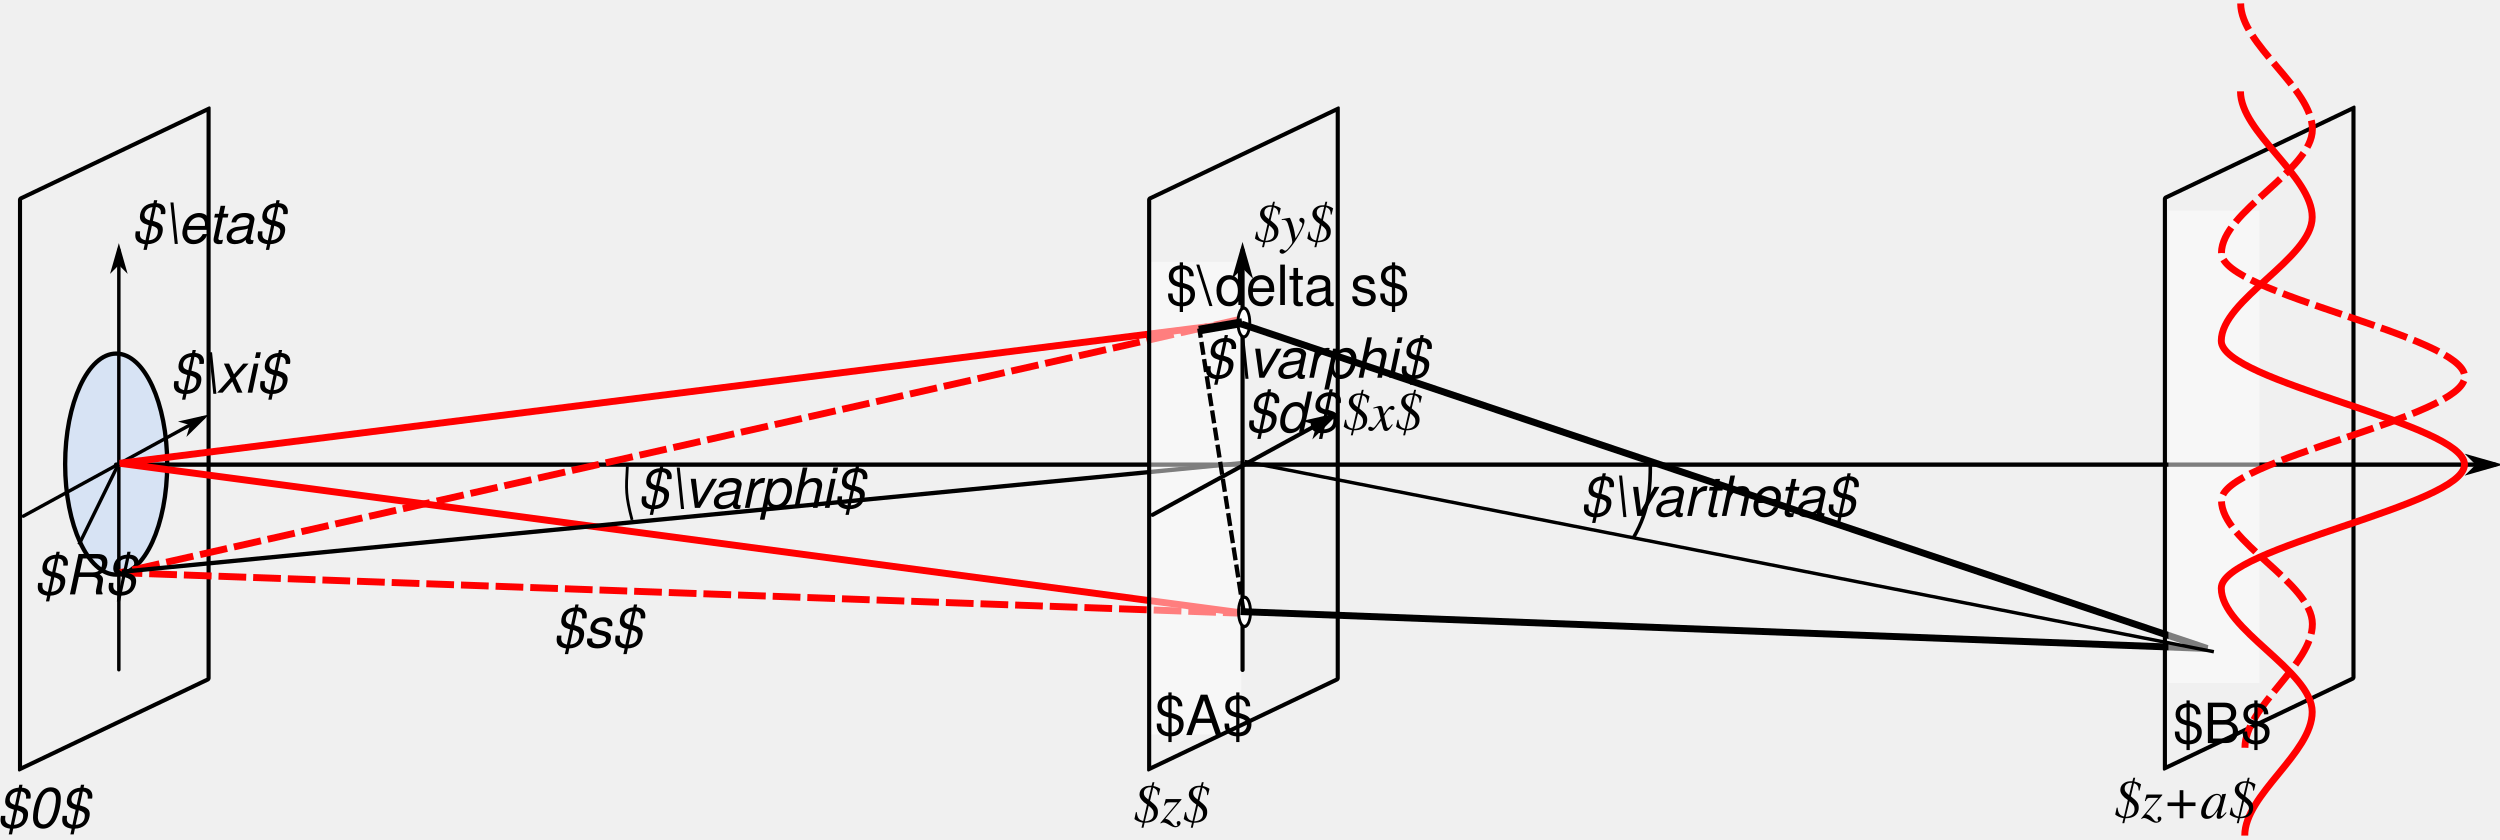
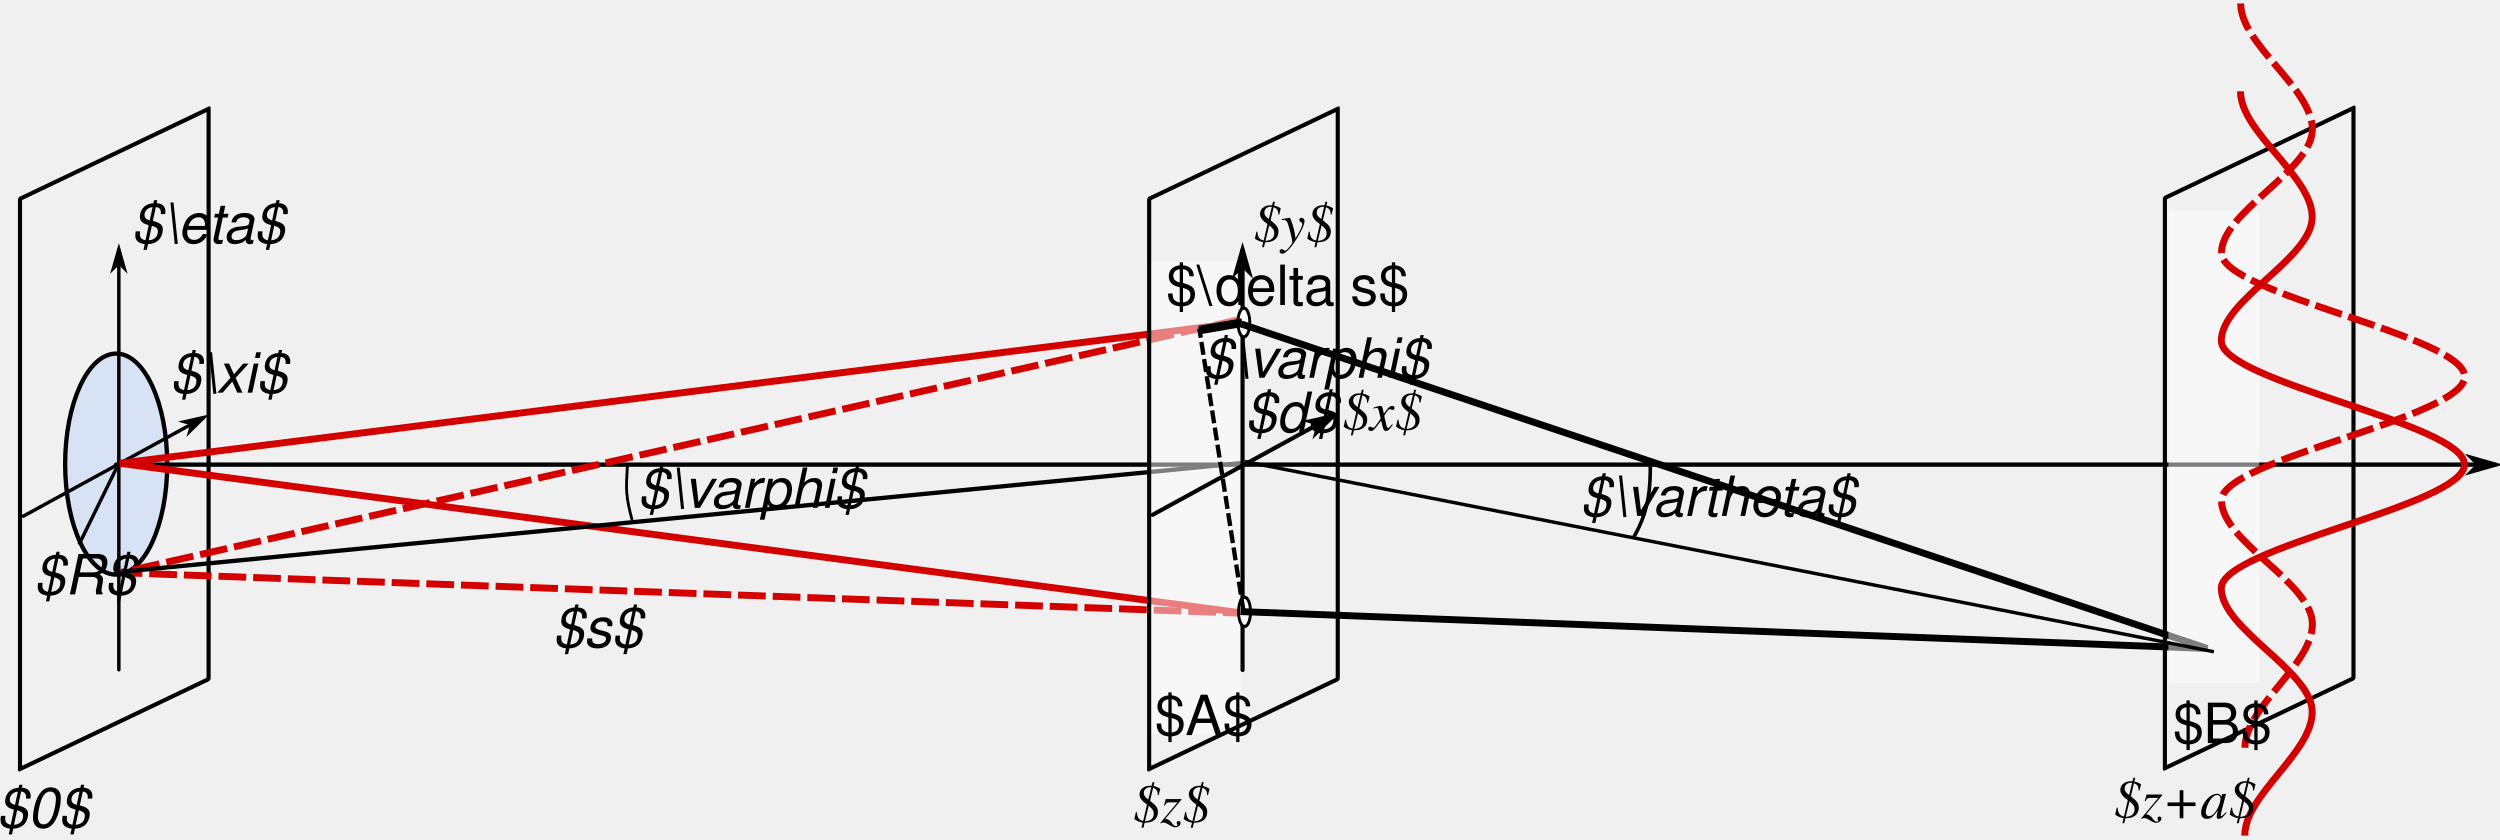
<svg xmlns="http://www.w3.org/2000/svg" xmlns:xlink="http://www.w3.org/1999/xlink" width="721.321" height="242.099" id="svg2" version="1.0">
  <defs id="defs4">
    <marker orient="auto" refY="0" refX="0" id="Arrow1Mend" style="overflow:visible">
      <path id="path4291" d="M 0,0 5,-5 -12.5,0 5,5 0,0 z" style="fill-rule:evenodd;stroke:#000000;stroke-width:1pt" transform="matrix(-0.4,0,0,-0.4,-4,0)" />
    </marker>
    <linearGradient id="linearGradient3975">
      <stop style="stop-color:#ff0000;stop-opacity:0;" offset="0" id="stop3977" />
      <stop id="stop3995" offset="0.107" style="stop-color:#ff0000;stop-opacity:0.125;" />
      <stop id="stop3993" offset="0.195" style="stop-color:#ff0000;stop-opacity:0;" />
      <stop id="stop3991" offset="0.307" style="stop-color:#ff0000;stop-opacity:0.251;" />
      <stop id="stop3989" offset="0.398" style="stop-color:#ff0000;stop-opacity:0;" />
      <stop style="stop-color:#ff0000;stop-opacity:0.502;" offset="0.517" id="stop3997" />
      <stop id="stop3987" offset="0.615" style="stop-color:#ff0000;stop-opacity:0;" />
      <stop id="stop3983" offset="0.695" style="stop-color:#ff0000;stop-opacity:0.251;" />
      <stop style="stop-color:#ff0000;stop-opacity:0;" offset="0.787" id="stop3985" />
      <stop id="stop3999" offset="0.901" style="stop-color:#ff0000;stop-opacity:0.125;" />
      <stop style="stop-color:#ff0000;stop-opacity:0;" offset="1" id="stop3979" />
    </linearGradient>
    <marker orient="auto" refY="0" refX="0" id="Arrow1Mstart" style="overflow:visible">
      <path id="path5117" d="M 0,0 5,-5 -12.5,0 5,5 0,0 z" style="fill-rule:evenodd;stroke:#000000;stroke-width:1pt;marker-start:none" transform="matrix(0.4,0,0,0.4,4,0)" />
    </marker>
    <marker orient="auto" refY="0" refX="0" id="Arrow1Sstart" style="overflow:visible">
      <path id="path5123" d="M 0,0 5,-5 -12.5,0 5,5 0,0 z" style="fill-rule:evenodd;stroke:#000000;stroke-width:1pt;marker-start:none" transform="matrix(0.2,0,0,0.2,1.2,0)" />
    </marker>
    <marker orient="auto" refY="0" refX="0" id="Arrow2Sstart" style="overflow:visible">
      <path id="path5141" style="font-size:12px;fill-rule:evenodd;stroke-width:0.625;stroke-linejoin:round" d="M 8.719,4.034 -2.207,0.016 8.719,-4.002 c -1.745,2.372 -1.735,5.617 -6e-7,8.035 z" transform="matrix(0.3,0,0,0.3,-0.69,0)" />
    </marker>
    <marker orient="auto" refY="0" refX="0" id="Arrow2Lstart" style="overflow:visible">
      <path id="path5129" style="font-size:12px;fill-rule:evenodd;stroke-width:0.625;stroke-linejoin:round" d="M 8.719,4.034 -2.207,0.016 8.719,-4.002 c -1.745,2.372 -1.735,5.617 -6e-7,8.035 z" transform="matrix(1.1,0,0,1.1,1.1,0)" />
    </marker>
    <marker orient="auto" refY="0" refX="0" id="Arrow1Lstart" style="overflow:visible">
      <path id="path5111" d="M 0,0 5,-5 -12.5,0 5,5 0,0 z" style="fill-rule:evenodd;stroke:#000000;stroke-width:1pt;marker-start:none" transform="matrix(0.8,0,0,0.8,10,0)" />
    </marker>
    <marker orient="auto" refY="0" refX="0" id="Arrow1Lend" style="overflow:visible">
      <path id="path5114" d="M 0,0 5,-5 -12.5,0 5,5 0,0 z" style="fill-rule:evenodd;stroke:#000000;stroke-width:1pt;marker-start:none" transform="matrix(-0.8,0,0,-0.8,-10,0)" />
    </marker>
    <linearGradient xlink:href="#linearGradient3975-4" id="linearGradient3981-1" x1="240.857" y1="285.142" x2="241.473" y2="450.206" gradientUnits="userSpaceOnUse" gradientTransform="matrix(1.186871,0,0,1,0,-449.4429)" />
    <linearGradient id="linearGradient3975-4">
      <stop style="stop-color:#ff0000;stop-opacity:0;" offset="0" id="stop3977-9" />
      <stop id="stop3995-4" offset="0.107" style="stop-color:#ff0000;stop-opacity:0.125;" />
      <stop id="stop3993-0" offset="0.195" style="stop-color:#ff0000;stop-opacity:0;" />
      <stop id="stop3991-9" offset="0.307" style="stop-color:#ff0000;stop-opacity:0.251;" />
      <stop id="stop3989-9" offset="0.398" style="stop-color:#ff0000;stop-opacity:0;" />
      <stop style="stop-color:#ff0000;stop-opacity:0.502;" offset="0.517" id="stop3997-9" />
      <stop id="stop3987-5" offset="0.615" style="stop-color:#ff0000;stop-opacity:0;" />
      <stop id="stop3983-7" offset="0.695" style="stop-color:#ff0000;stop-opacity:0.251;" />
      <stop style="stop-color:#ff0000;stop-opacity:0;" offset="0.787" id="stop3985-5" />
      <stop id="stop3999-1" offset="0.901" style="stop-color:#ff0000;stop-opacity:0.125;" />
      <stop style="stop-color:#ff0000;stop-opacity:0;" offset="1" id="stop3979-8" />
    </linearGradient>
    <linearGradient y2="450.206" x2="241.473" y1="285.142" x1="240.857" gradientTransform="matrix(0.7926174,0,0,0.8063193,424.0142,-462.389)" gradientUnits="userSpaceOnUse" id="linearGradient4025-0" xlink:href="#linearGradient3975-4-0" />
    <linearGradient id="linearGradient3975-4-0">
      <stop style="stop-color:#0000ff;stop-opacity:0;" offset="0" id="stop3977-9-7" />
      <stop id="stop3995-4-9" offset="0.107" style="stop-color:#0000ff;stop-opacity:0.125;" />
      <stop id="stop3993-0-5" offset="0.195" style="stop-color:#0000ff;stop-opacity:0;" />
      <stop id="stop3991-9-5" offset="0.307" style="stop-color:#0000ff;stop-opacity:0.251;" />
      <stop id="stop3989-9-5" offset="0.398" style="stop-color:#0000ff;stop-opacity:0;" />
      <stop style="stop-color:#0000ff;stop-opacity:0.502;" offset="0.517" id="stop3997-9-2" />
      <stop id="stop3987-5-7" offset="0.615" style="stop-color:#0000ff;stop-opacity:0;" />
      <stop id="stop3983-7-3" offset="0.695" style="stop-color:#0000ff;stop-opacity:0.251;" />
      <stop style="stop-color:#0000ff;stop-opacity:0;" offset="0.787" id="stop3985-5-8" />
      <stop id="stop3999-1-2" offset="0.901" style="stop-color:#0000ff;stop-opacity:0.125;" />
      <stop style="stop-color:#0000ff;stop-opacity:0;" offset="1" id="stop3979-8-3" />
    </linearGradient>
  </defs>
  <g id="layer1" transform="translate(-30.28789,568.6444)">
    <path transform="matrix(0.4534333,0,0,0.4534333,-11.99501,-1768.057)" d="m 199.648,2940.504 c 0,38.838 -14.538,70.322 -32.472,70.322 -17.934,0 -32.472,-31.484 -32.472,-70.322 0,-38.838 14.538,-70.322 32.472,-70.322 17.934,0 32.472,31.484 32.472,70.322 z" id="shapes-f09.svgpath1932" style="color:#000000;fill:#d7e3f4;stroke:#000000;stroke-width:2.757;stroke-linecap:round;stroke-linejoin:round;stroke-miterlimit:4;stroke-opacity:1;stroke-dasharray:none;stroke-dashoffset:0;marker:none" />
    <rect style="fill:none;stroke:#000000;stroke-width:1.316;stroke-linecap:round;stroke-linejoin:round;stroke-miterlimit:4;stroke-opacity:1;stroke-dasharray:none;stroke-dashoffset:0" id="rect1368" width="60.284" height="164.532" x="39.952" y="-494.087" transform="matrix(0.9025953,-0.4304901,0,1,0,0)" />
    <g id="g4895" style="stroke:#000000;stroke-width:2.205;stroke-miterlimit:4;stroke-opacity:1;stroke-dasharray:none" transform="matrix(0.4534333,0,0,0.4534333,14.03641,-594.3196)">
      <path id="path1389" d="m 111.463,215.657 0,267.143" style="fill:#737373;fill-opacity:1;fill-rule:evenodd;stroke:#000000;stroke-width:2.205;stroke-linecap:round;stroke-linejoin:round;stroke-miterlimit:4;stroke-opacity:1;stroke-dasharray:none;marker-start:url(#Arrow1Mstart)" />
    </g>
    <g id="g4908" transform="matrix(0.2228738,0.3948783,-0.3948783,0.2228738,149.2334,-540.1916)" style="stroke:#000000;stroke-width:2.205;stroke-miterlimit:4;stroke-opacity:1;stroke-dasharray:none">
      <path id="path4910" d="m 111.463,215.657 -1.728,130.454" style="fill:#737373;fill-opacity:1;fill-rule:evenodd;stroke:#000000;stroke-width:2.205;stroke-linecap:round;stroke-linejoin:round;stroke-miterlimit:4;stroke-opacity:1;stroke-dasharray:none;marker-start:url(#Arrow1Mstart)" />
    </g>
    <g id="g7473" transform="matrix(0,0.4534333,-0.4534333,0,538.0983,-484.4544)" style="stroke:#000000;stroke-width:2.757;stroke-miterlimit:4;stroke-opacity:1;stroke-dasharray:none">
      <path id="path7475" d="m 110,-467.429 0,1513.509" style="fill:#737373;fill-opacity:1;fill-rule:evenodd;stroke:#000000;stroke-width:2.757;stroke-linecap:round;stroke-linejoin:round;stroke-miterlimit:4;stroke-opacity:1;stroke-dasharray:none;marker-start:url(#Arrow1Mstart)" />
    </g>
-     <path style="fill:none;stroke:#ff0000;stroke-width:2;stroke-linecap:butt;stroke-linejoin:miter;stroke-miterlimit:4;stroke-opacity:1;stroke-dasharray:none;stroke-dashoffset:0" d="M 388.982,-391.741 64.861,-434.973 388.703,-475.634" id="path3087" />
-     <path id="path3083" style="fill:none;stroke:#ff0000;stroke-width:2;stroke-linecap:butt;stroke-linejoin:miter;stroke-miterlimit:4;stroke-opacity:1;stroke-dasharray:8, 2;stroke-dashoffset:0" d="m 388.423,-476.587 -323.448,73.176 322.775,11.669" />
+     <path style="fill:none;stroke:#d40000;stroke-width:2;stroke-linecap:butt;stroke-linejoin:miter;stroke-miterlimit:4;stroke-opacity:1;stroke-dasharray:none;stroke-dashoffset:0" d="M 388.982,-391.741 64.861,-434.973 388.703,-475.634" id="path3087" />
+     <path id="path3083" style="fill:none;stroke:#d40000;stroke-width:2;stroke-linecap:butt;stroke-linejoin:miter;stroke-miterlimit:4;stroke-opacity:1;stroke-dasharray:8, 2;stroke-dashoffset:0" d="m 388.423,-476.587 -323.448,73.176 322.775,11.669" />
    <path style="fill:none;stroke:#000000;stroke-width:1.25;stroke-linecap:butt;stroke-linejoin:miter;stroke-miterlimit:4;stroke-opacity:1;stroke-dasharray:none" d="M 65.498,-403.681 388.754,-435.057" id="path4236" />
    <rect style="fill:#ffffff;fill-opacity:0.493;fill-rule:evenodd;stroke:none" id="rect9193" width="26.256" height="136.306" x="362.168" y="-493.071" />
    <g id="g4900" transform="matrix(0.4534333,0,0,0.4534333,338.2581,-594.2708)" style="stroke:#000000;stroke-width:2.646;stroke-miterlimit:4;stroke-opacity:1;stroke-dasharray:none">
      <path id="path4902" d="m 111.463,215.657 0,267.143" style="fill:#737373;fill-opacity:1;fill-rule:evenodd;stroke:#000000;stroke-width:2.646;stroke-linecap:round;stroke-linejoin:round;stroke-miterlimit:4;stroke-opacity:1;stroke-dasharray:none;marker-start:url(#Arrow1Mstart)" />
    </g>
    <g id="g4923" transform="matrix(0.2228738,0.3948783,-0.3948783,0.2228738,475.0626,-540.5809)" style="stroke:#000000;stroke-width:2.646;stroke-miterlimit:4;stroke-opacity:1;stroke-dasharray:none">
      <path id="path4925" d="m 111.463,215.657 -1.728,130.454" style="fill:#737373;fill-opacity:1;fill-rule:evenodd;stroke:#000000;stroke-width:2.646;stroke-linecap:round;stroke-linejoin:round;stroke-miterlimit:4;stroke-opacity:1;stroke-dasharray:none;marker-start:url(#Arrow1Mstart)" />
    </g>
    <rect style="fill:none;stroke:#000000;stroke-width:1.316;stroke-linecap:round;stroke-linejoin:round;stroke-miterlimit:4;stroke-opacity:1;stroke-dasharray:none;stroke-dashoffset:0" id="rect1372" width="60.284" height="164.532" x="400.903" y="-338.701" transform="matrix(0.9025953,-0.4304901,0,1,0,0)" />
    <path style="fill:#ffffff;fill-opacity:1;stroke:#000000;stroke-width:2.757;stroke-miterlimit:4;stroke-opacity:1;stroke-dasharray:none;stroke-dashoffset:0" id="path3024" d="m 544.475,188.273 c 0,6.736 -2.535,12.196 -5.663,12.196 -3.127,0 -5.663,-5.46 -5.663,-12.196 0,-6.736 2.535,-12.196 5.663,-12.196 3.127,0 5.663,5.46 5.663,12.196 z" transform="matrix(0.3016221,0,0,0.3413767,226.6573,-539.8644)" />
    <path transform="matrix(0.3055434,0,0,-0.3465341,224.7419,-326.8622)" style="fill:#ffffff;fill-opacity:1;stroke:#000000;stroke-width:2.757;stroke-miterlimit:4;stroke-opacity:1;stroke-dasharray:none;stroke-dashoffset:0" id="path3024-0" d="m 544.475,188.273 c 0,6.736 -2.535,12.196 -5.663,12.196 -3.127,0 -5.663,-5.46 -5.663,-12.196 0,-6.736 2.535,-12.196 5.663,-12.196 3.127,0 5.663,5.46 5.663,12.196 z" />
    <rect style="fill:none;stroke:#000000;stroke-width:1.316;stroke-linecap:round;stroke-linejoin:round;stroke-miterlimit:4;stroke-opacity:1;stroke-dasharray:none;stroke-dashoffset:0" id="rect1372-5" width="60.284" height="164.532" x="725.599" y="-199.168" transform="matrix(0.9025953,-0.4304901,0,1,0,0)" />
    <path style="fill:none;stroke:#000000;stroke-width:2;stroke-linecap:butt;stroke-linejoin:miter;stroke-miterlimit:4;stroke-opacity:1;stroke-dasharray:none;stroke-dashoffset:0" d="m 388.198,-392.186 278.947,10.652 -278.668,-93.621" id="path3087-5" />
    <rect style="fill:#ffffff;fill-opacity:0.493;fill-rule:evenodd;stroke:none" id="rect9193-1" width="26.256" height="136.306" x="655.933" y="-507.892" />
-     <path id="path4192" style="fill:none;stroke:#ff0000;stroke-width:2;stroke-linecap:butt;stroke-linejoin:miter;stroke-miterlimit:4;stroke-opacity:1;stroke-dasharray:none;stroke-dashoffset:0" d="m 676.733,-542.288 c 0,11.896 20.689,24.408 20.689,36.304 0,11.896 -26.233,23.792 -26.233,35.688 0,11.896 70.173,23.792 70.173,35.688 0,11.896 -70.173,23.792 -70.173,35.688 0,11.896 26.233,23.792 26.233,35.688 0,11.896 -19.457,23.792 -19.457,35.688" />
+     <path id="path4192" style="fill:none;stroke:#d40000;stroke-width:2;stroke-linecap:butt;stroke-linejoin:miter;stroke-miterlimit:4;stroke-opacity:1;stroke-dasharray:none;stroke-dashoffset:0" d="m 676.733,-542.288 c 0,11.896 20.689,24.408 20.689,36.304 0,11.896 -26.233,23.792 -26.233,35.688 0,11.896 70.173,23.792 70.173,35.688 0,11.896 -70.173,23.792 -70.173,35.688 0,11.896 26.233,23.792 26.233,35.688 0,11.896 -19.457,23.792 -19.457,35.688" />
    <path style="fill:none;stroke:#000000;stroke-width:0.822;stroke-linecap:butt;stroke-linejoin:miter;stroke-miterlimit:4;stroke-opacity:1;stroke-dasharray:none" d="m 212.656,-418.622 c -1.853,-7.071 -1.758,-8.665 -1.36,-15.489" id="path4450" />
    <path style="fill:none;stroke:#000000;stroke-width:1;stroke-linecap:butt;stroke-linejoin:miter;stroke-miterlimit:4;stroke-opacity:1;stroke-dasharray:none" d="m 64.401,-434.607 -11.325,23.086" id="path4585" />
-     <path id="path4192-7" style="fill:none;stroke:#ff0000;stroke-width:2;stroke-linecap:butt;stroke-linejoin:miter;stroke-miterlimit:4;stroke-opacity:1;stroke-dasharray:8, 2;stroke-dashoffset:0" d="m 676.787,-567.644 c 0,11.896 20.689,24.408 20.689,36.304 0,11.896 -26.233,23.792 -26.233,35.688 0,11.896 70.173,23.792 70.173,35.688 0,11.896 -70.173,23.792 -70.173,35.688 0,11.896 26.233,23.792 26.233,35.688 0,11.896 -19.457,23.792 -19.457,35.688" />
+     <path id="path4192-7" style="fill:none;stroke:#d40000;stroke-width:2;stroke-linecap:butt;stroke-linejoin:miter;stroke-miterlimit:4;stroke-opacity:1;stroke-dasharray:8, 2;stroke-dashoffset:0" d="m 676.787,-567.644 c 0,11.896 20.689,24.408 20.689,36.304 0,11.896 -26.233,23.792 -26.233,35.688 0,11.896 70.173,23.792 70.173,35.688 0,11.896 -70.173,23.792 -70.173,35.688 0,11.896 26.233,23.792 26.233,35.688 0,11.896 -19.457,23.792 -19.457,35.688" />
    <path style="fill:none;stroke:#000000;stroke-width:1.25;stroke-linecap:butt;stroke-linejoin:miter;stroke-miterlimit:4;stroke-opacity:1;stroke-dasharray:3.75, 1.25;stroke-dashoffset:0" d="m 389.101,-392.175 -12.781,-81.687" id="path3924" />
    <text xml:space="preserve" style="font-size:12px;font-style:normal;font-weight:normal;line-height:125%;letter-spacing:0px;word-spacing:0px;fill:#000000;fill-opacity:1;stroke:none;font-family:Sans" x="378.837" y="-457.161" id="text4446-3">
      <tspan id="tspan4448-1" x="378.837" y="-457.161" />
    </text>
    <path style="fill:none;stroke:#000000;stroke-width:2.5;stroke-linecap:butt;stroke-linejoin:miter;stroke-miterlimit:4;stroke-opacity:1;stroke-dasharray:none" d="m 388.698,128.049 -12.474,2.156" id="path4810" transform="translate(0,-603.6122)" />
    <path style="fill:none;stroke:#000000;stroke-width:1px;stroke-linecap:butt;stroke-linejoin:miter;stroke-opacity:1" d="m 389.409,168.134 279.643,54.883" id="path4945" transform="translate(0,-603.6122)" />
    <path style="fill:none;stroke:#000000;stroke-width:1.034px;stroke-linecap:butt;stroke-linejoin:miter;stroke-opacity:1" d="m 501.7,-413.714 c 4.52,-7.831 4.763,-14.503 4.757,-21.107" id="path4987" />
    <text xml:space="preserve" style="font-size:16px;font-style:normal;font-variant:normal;font-weight:normal;font-stretch:normal;line-height:125%;letter-spacing:0px;word-spacing:0px;fill:#000000;fill-opacity:1;stroke:none;font-family:Nimbus Sans L;-inkscape-font-specification:Sans" x="29.338" y="-329.924" id="text3934">
      <tspan id="tspan3936" x="29.338" y="-329.924" style="font-size:16px;font-style:italic;-inkscape-font-specification:Nimbus Sans L Italic">$0$</tspan>
    </text>
    <text xml:space="preserve" style="font-size:16px;font-style:normal;font-variant:normal;font-weight:normal;font-stretch:normal;line-height:125%;letter-spacing:0px;word-spacing:0px;fill:#000000;fill-opacity:1;stroke:none;font-family:Nimbus Sans L;-inkscape-font-specification:Sans" x="357.099" y="-331.25" id="text3934-6">
      <tspan id="tspan3936-2" x="357.099" y="-331.25" style="font-size:16px;font-style:italic;font-variant:normal;font-weight:normal;font-stretch:normal;font-family:Nimbus Roman No9 L;-inkscape-font-specification:Nimbus Roman No9 L Italic">$z$</tspan>
    </text>
    <text xml:space="preserve" style="font-size:16px;font-style:normal;font-variant:normal;font-weight:normal;font-stretch:normal;line-height:125%;letter-spacing:0px;word-spacing:0px;fill:#000000;fill-opacity:1;stroke:none;font-family:Nimbus Sans L;-inkscape-font-specification:Sans" x="640.089" y="-332.546" id="text3934-6-6">
      <tspan id="tspan3936-2-8" x="640.089" y="-332.546" style="font-size:16px;font-style:italic;font-variant:normal;font-weight:normal;font-stretch:normal;font-family:Nimbus Roman No9 L;-inkscape-font-specification:Nimbus Roman No9 L Italic">$z+a$</tspan>
    </text>
    <text xml:space="preserve" style="font-size:16px;font-style:normal;font-variant:normal;font-weight:normal;font-stretch:normal;line-height:125%;letter-spacing:0px;word-spacing:0px;fill:#000000;fill-opacity:1;stroke:none;font-family:Nimbus Sans L;-inkscape-font-specification:Sans" x="363.4" y="-356.56" id="text3934-6-7">
      <tspan id="tspan3936-2-1" x="363.4" y="-356.56" style="font-size:16px;font-style:normal;font-variant:normal;font-weight:normal;font-stretch:normal;font-family:Nimbus Sans L;-inkscape-font-specification:Nimbus Sans L">$A$</tspan>
    </text>
    <text xml:space="preserve" style="font-size:16px;font-style:normal;font-variant:normal;font-weight:normal;font-stretch:normal;line-height:125%;letter-spacing:0px;word-spacing:0px;fill:#000000;fill-opacity:1;stroke:none;font-family:Nimbus Sans L;-inkscape-font-specification:Sans" x="657.158" y="-354.25" id="text3934-6-7-8">
      <tspan id="tspan3936-2-1-7" x="657.158" y="-354.25" style="font-size:16px;font-style:normal;font-variant:normal;font-weight:normal;font-stretch:normal;font-family:Nimbus Sans L;-inkscape-font-specification:Nimbus Sans L">$B$</tspan>
    </text>
    <text xml:space="preserve" style="font-size:22px;font-style:normal;font-variant:normal;font-weight:normal;font-stretch:normal;line-height:125%;letter-spacing:0px;word-spacing:0px;fill:#000000;fill-opacity:1;stroke:none;font-family:Nimbus Sans L;-inkscape-font-specification:Sans" x="40.073" y="-397.147" id="text4022">
      <tspan id="tspan4024" x="40.073" y="-397.147" style="font-size:16px;font-style:italic;-inkscape-font-specification:Nimbus Sans L Italic">$R$</tspan>
    </text>
    <text xml:space="preserve" style="font-size:22px;font-style:normal;font-variant:normal;font-weight:normal;font-stretch:normal;line-height:125%;letter-spacing:0px;word-spacing:0px;fill:#000000;fill-opacity:1;stroke:none;font-family:Nimbus Sans L;-inkscape-font-specification:Sans" x="79.341" y="-455.345" id="text4022-7">
      <tspan id="tspan4024-0" x="79.341" y="-455.345" style="font-size:16px;font-style:italic;-inkscape-font-specification:Nimbus Sans L Italic">$\xi$</tspan>
    </text>
    <text xml:space="preserve" style="font-size:22px;font-style:normal;font-variant:normal;font-weight:normal;font-stretch:normal;line-height:125%;letter-spacing:0px;word-spacing:0px;fill:#000000;fill-opacity:1;stroke:none;font-family:Nimbus Sans L;-inkscape-font-specification:Sans" x="68.216" y="-498.57" id="text4022-7-4">
      <tspan id="tspan4024-0-0" x="68.216" y="-498.57" style="font-size:16px;font-style:italic;-inkscape-font-specification:Nimbus Sans L Italic">$\eta$</tspan>
    </text>
    <text xml:space="preserve" style="font-size:22px;font-style:italic;font-variant:normal;font-weight:normal;font-stretch:normal;line-height:125%;letter-spacing:0px;word-spacing:0px;fill:#000000;fill-opacity:1;stroke:none;font-family:Nimbus Sans L;-inkscape-font-specification:Nimbus Sans L Italic" x="214.288" y="-422.1" id="text4068">
      <tspan id="tspan4070" x="214.288" y="-422.1" style="font-size:16px">$\varphi$</tspan>
    </text>
    <text xml:space="preserve" style="font-size:16px;font-style:normal;font-variant:normal;font-weight:normal;font-stretch:normal;line-height:125%;letter-spacing:0px;word-spacing:0px;fill:#000000;fill-opacity:1;stroke:none;font-family:Nimbus Sans L;-inkscape-font-specification:Sans" x="189.785" y="-381.927" id="text3934-6-2">
      <tspan id="tspan3936-2-6" x="189.785" y="-381.927" style="font-size:16px;font-style:italic;font-variant:normal;font-weight:normal;font-stretch:normal;font-family:Nimbus Sans L;-inkscape-font-specification:Nimbus Sans L Italic">$s$</tspan>
    </text>
    <text xml:space="preserve" style="font-size:22px;font-style:normal;font-variant:normal;font-weight:normal;font-stretch:normal;line-height:125%;letter-spacing:0px;word-spacing:0px;fill:#000000;fill-opacity:1;stroke:none;font-family:Nimbus Sans L;-inkscape-font-specification:Sans" x="391.872" y="-498.738" id="text4022-7-4-1">
      <tspan id="tspan4024-0-0-6" x="391.872" y="-498.738" style="font-size:16px;font-style:italic;font-variant:normal;font-weight:normal;font-stretch:normal;font-family:Nimbus Roman No9 L;-inkscape-font-specification:Nimbus Roman No9 L Italic">$y$</tspan>
    </text>
    <text xml:space="preserve" style="font-size:22px;font-style:normal;font-variant:normal;font-weight:normal;font-stretch:normal;line-height:125%;letter-spacing:0px;word-spacing:0px;fill:#000000;fill-opacity:1;stroke:none;font-family:Nimbus Sans L;-inkscape-font-specification:Sans" x="417.487" y="-444.471" id="text4022-7-4-1-0">
      <tspan id="tspan4024-0-0-6-8" x="417.487" y="-444.471" style="font-size:16px;font-style:italic;font-variant:normal;font-weight:normal;font-stretch:normal;font-family:Nimbus Roman No9 L;-inkscape-font-specification:Nimbus Roman No9 L Italic">$x$</tspan>
    </text>
    <text xml:space="preserve" style="font-size:22px;font-style:italic;font-variant:normal;font-weight:normal;font-stretch:normal;line-height:125%;letter-spacing:0px;word-spacing:0px;fill:#000000;fill-opacity:1;stroke:none;font-family:Nimbus Sans L;-inkscape-font-specification:Nimbus Sans L Italic" x="377.146" y="-459.659" id="text4068-5">
      <tspan id="tspan4070-0" x="377.146" y="-459.659" style="font-size:16px">$\varphi$</tspan>
    </text>
    <text xml:space="preserve" style="font-size:16px;font-style:normal;font-variant:normal;font-weight:normal;font-stretch:normal;line-height:125%;letter-spacing:0px;word-spacing:0px;fill:#000000;fill-opacity:1;stroke:none;font-family:Nimbus Sans L;-inkscape-font-specification:Sans" x="389.594" y="-444.023" id="text3934-6-2-5">
      <tspan id="tspan3936-2-6-0" x="389.594" y="-444.023" style="font-size:16px;font-style:italic;font-variant:normal;font-weight:normal;font-stretch:normal;font-family:Nimbus Sans L;-inkscape-font-specification:Nimbus Sans L Italic">$d$</tspan>
    </text>
    <text xml:space="preserve" style="font-size:22px;font-style:italic;font-variant:normal;font-weight:normal;font-stretch:normal;line-height:125%;letter-spacing:0px;word-spacing:0px;fill:#000000;fill-opacity:1;stroke:none;font-family:Nimbus Sans L;-inkscape-font-specification:Nimbus Sans L Italic" x="486.179" y="-419.773" id="text4068-58">
      <tspan id="tspan4070-5" x="486.179" y="-419.773" style="font-size:16px">$\vartheta$</tspan>
    </text>
    <text xml:space="preserve" style="font-size:22px;font-style:normal;font-variant:normal;font-weight:normal;font-stretch:normal;line-height:125%;letter-spacing:0px;word-spacing:0px;fill:#000000;fill-opacity:1;stroke:none;font-family:Nimbus Sans L;-inkscape-font-specification:Sans" x="366.676" y="-480.646" id="text3105">
      <tspan id="tspan3107" x="366.676" y="-480.646" style="font-size:16px">$\delta s$</tspan>
    </text>
  </g>
</svg>
